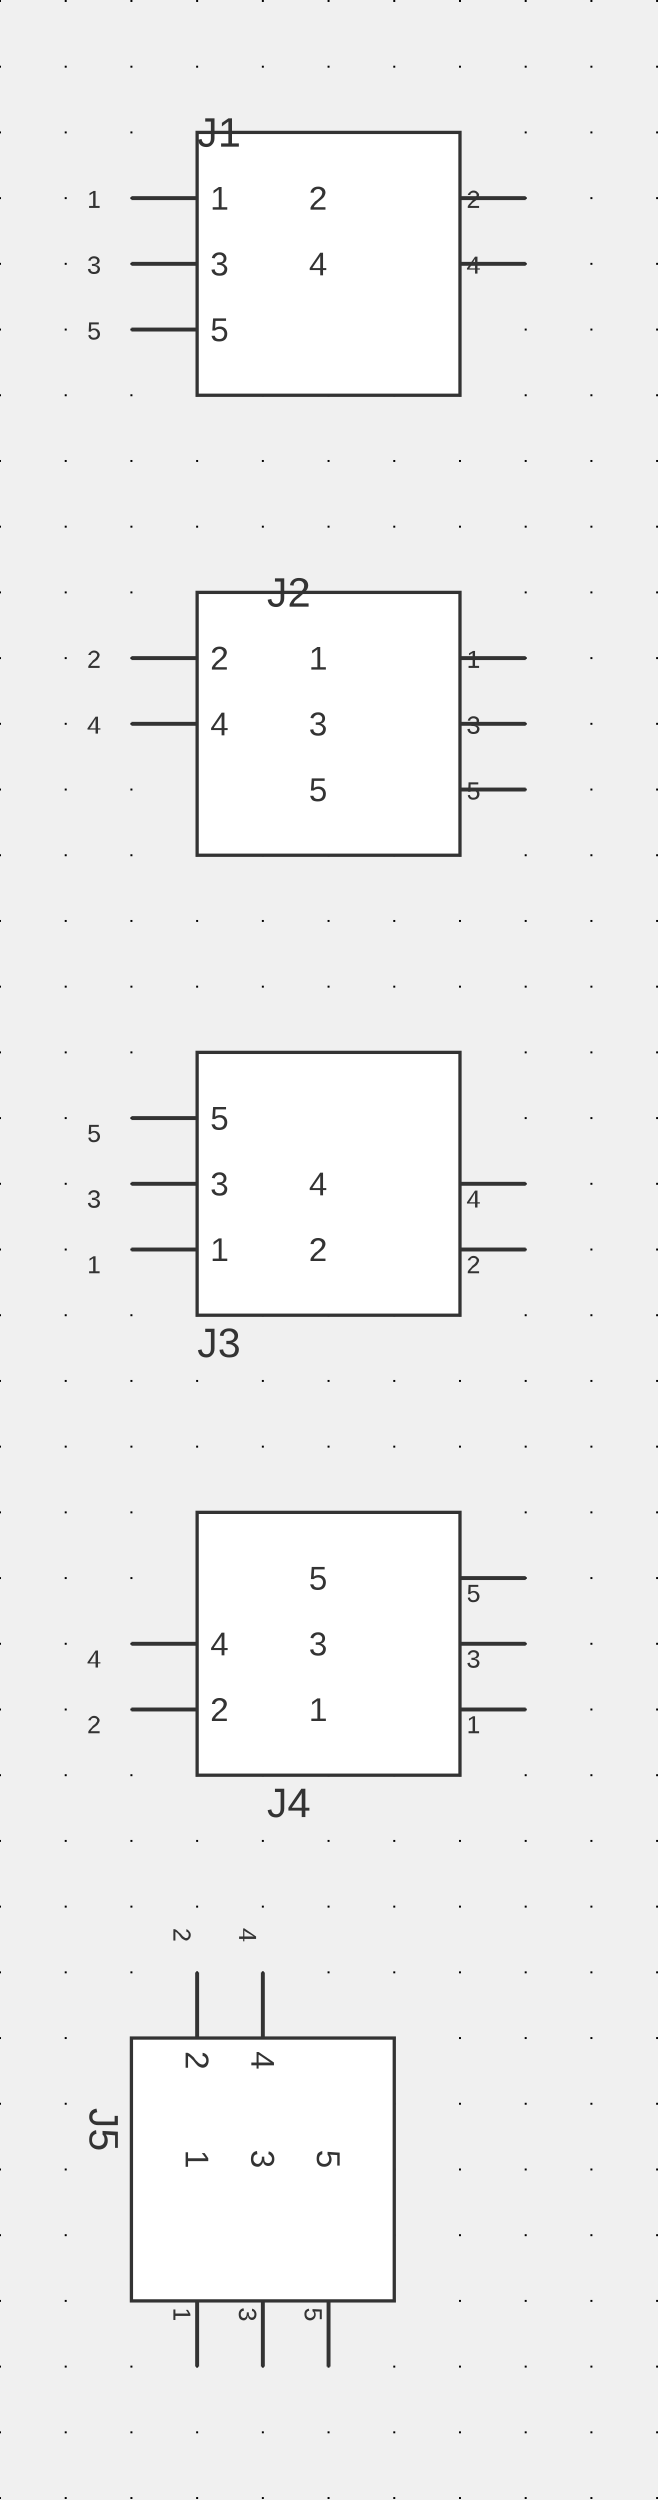
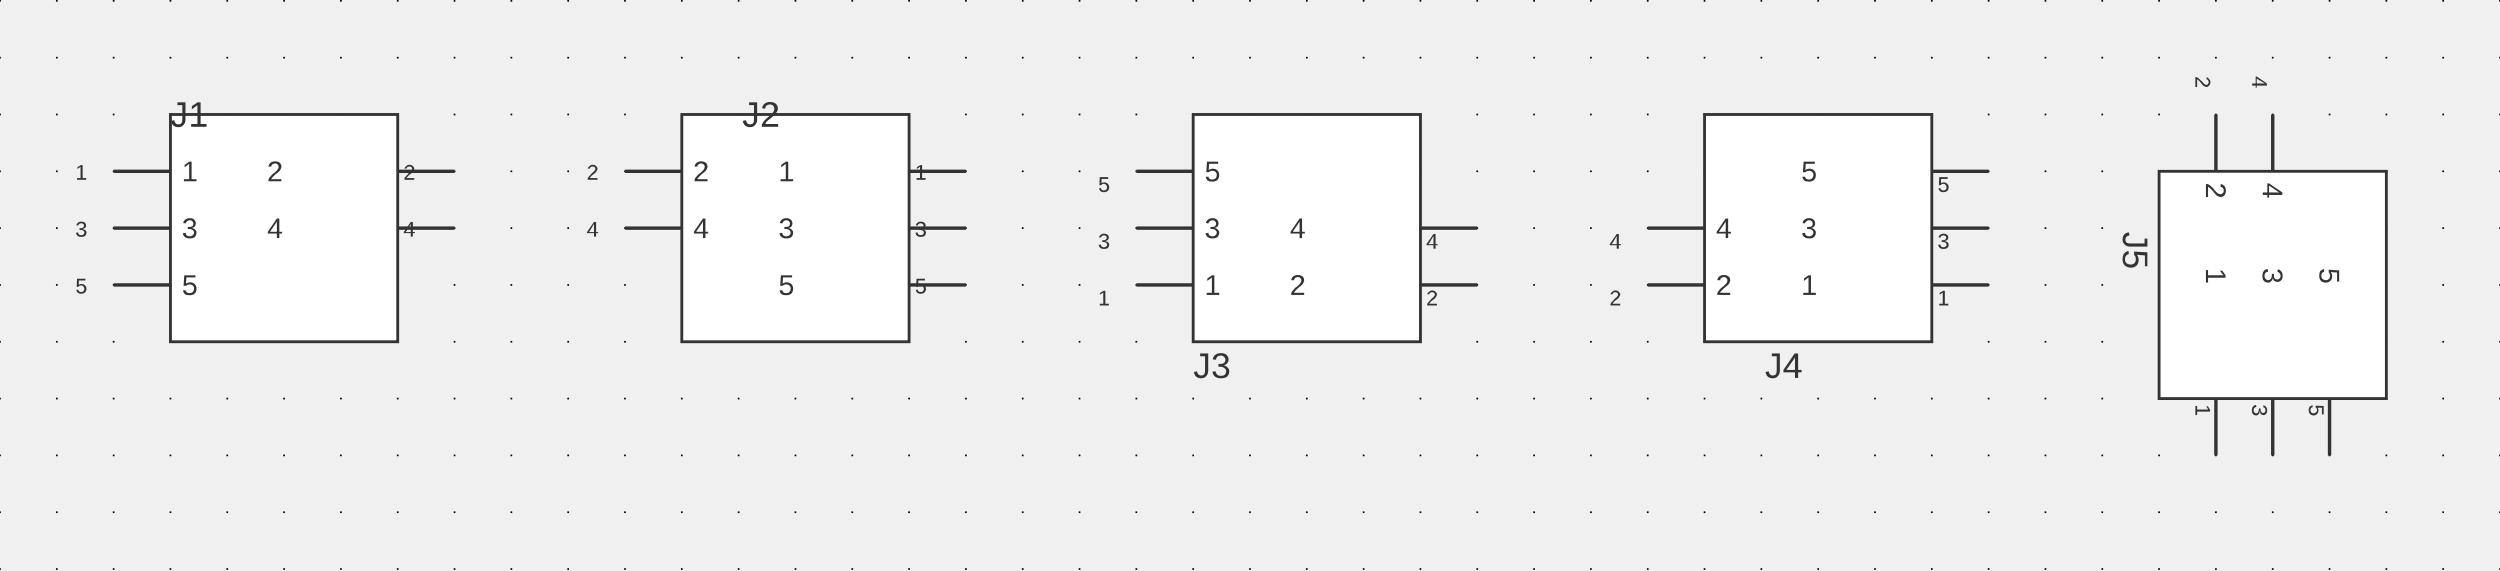
- <svg xmlns="http://www.w3.org/2000/svg" xmlns:ns1="http://svgjs.dev/svgjs" version="1.1" width="239.984" height="913.019" viewBox="-2.54 -2.578 25.4 96.634">
+ <svg xmlns="http://www.w3.org/2000/svg" xmlns:ns1="http://svgjs.dev/svgjs" version="1.1" width="1055.93" height="241.064" viewBox="-2.54 -2.578 111.76 25.514">
  <g id="sheet-0" class="sheet" transform="matrix(1,0,0,1,0,0)">
    <g class="sheet-elements" transform="matrix(1,0,0,1,0,0)">
      <g transform="matrix(1,0,0,1,0,0)" class="grid">
-         <path d="M -2.54 -2.578 L -2.54 94.056 M 0 -2.578 L 0 94.056 M 2.54 -2.578 L 2.54 94.056 M 5.08 -2.578 L 5.08 94.056 M 7.62 -2.578 L 7.62 94.056 M 10.16 -2.578 L 10.16 94.056 M 12.7 -2.578 L 12.7 94.056 M 15.24 -2.578 L 15.24 94.056 M 17.78 -2.578 L 17.78 94.056 M 20.32 -2.578 L 20.32 94.056 M 22.86 -2.578 L 22.86 94.056" stroke-dasharray="0.076,2.464" stroke-width="0.076" stroke="#000000" />
+         <path d="M -2.54 -2.578 L -2.54 22.936 M 0 -2.578 L 0 22.936 M 2.54 -2.578 L 2.54 22.936 M 5.08 -2.578 L 5.08 22.936 M 7.62 -2.578 L 7.62 22.936 M 10.16 -2.578 L 10.16 22.936 M 12.7 -2.578 L 12.7 22.936 M 15.24 -2.578 L 15.24 22.936 M 17.78 -2.578 L 17.78 22.936 M 20.32 -2.578 L 20.32 22.936 M 22.86 -2.578 L 22.86 22.936 M 25.4 -2.578 L 25.4 22.936 M 27.94 -2.578 L 27.94 22.936 M 30.48 -2.578 L 30.48 22.936 M 33.02 -2.578 L 33.02 22.936 M 35.56 -2.578 L 35.56 22.936 M 38.1 -2.578 L 38.1 22.936 M 40.64 -2.578 L 40.64 22.936 M 43.18 -2.578 L 43.18 22.936 M 45.72 -2.578 L 45.72 22.936 M 48.26 -2.578 L 48.26 22.936 M 50.8 -2.578 L 50.8 22.936 M 53.34 -2.578 L 53.34 22.936 M 55.88 -2.578 L 55.88 22.936 M 58.42 -2.578 L 58.42 22.936 M 60.96 -2.578 L 60.96 22.936 M 63.5 -2.578 L 63.5 22.936 M 66.04 -2.578 L 66.04 22.936 M 68.58 -2.578 L 68.58 22.936 M 71.12 -2.578 L 71.12 22.936 M 73.66 -2.578 L 73.66 22.936 M 76.2 -2.578 L 76.2 22.936 M 78.74 -2.578 L 78.74 22.936 M 81.28 -2.578 L 81.28 22.936 M 83.82 -2.578 L 83.82 22.936 M 86.36 -2.578 L 86.36 22.936 M 88.9 -2.578 L 88.9 22.936 M 91.44 -2.578 L 91.44 22.936 M 93.98 -2.578 L 93.98 22.936 M 96.52 -2.578 L 96.52 22.936 M 99.06 -2.578 L 99.06 22.936 M 101.6 -2.578 L 101.6 22.936 M 104.14 -2.578 L 104.14 22.936 M 106.68 -2.578 L 106.68 22.936 M 109.22 -2.578 L 109.22 22.936" stroke-dasharray="0.076,2.464" stroke-width="0.076" stroke="#000000" />
      </g>
      <g transform="matrix(1,0,0,1,10.16,7.62)">
        <g>
          <path d="M -5.08 -5.08 L 5.08 -5.08 L 5.08 5.08 L -5.08 5.08 Z" stroke-width="0.127" stroke="#333333" fill="#ffffff" />
          <path d="M -7.62 -2.54 L -5.08 -2.54" stroke-width="0.152" stroke="#333333" />
          <path d="M -7.62 0 L -5.08 0" stroke-width="0.152" stroke="#333333" />
          <path d="M -7.62 2.54 L -5.08 2.54" stroke-width="0.152" stroke="#333333" />
          <path d="M 7.62 -2.54 L 5.08 -2.54" stroke-width="0.152" stroke="#333333" />
          <path d="M 7.62 0 L 5.08 0" stroke-width="0.152" stroke="#333333" />
          <g transform="matrix(1,0,0,1,-4.572,-2.54)">
            <text fill="#333333" font-family="Arial" font-size="1.28" text-anchor="start" dominant-baseline="central" font-weight="regular" xml:space="preserve" transform="matrix(1,0,0,1,0,0)" ns1:data="{&quot;leading&quot;:&quot;1.3&quot;}">
              <tspan dy="0" x="0" ns1:data="{&quot;newLined&quot;:true}">1</tspan>
            </text>
          </g>
          <g transform="matrix(1,0,0,1,-5.334,-2.794)">
            <text fill="#333333" font-family="Arial" font-size="0.96" text-anchor="end" dominant-baseline="text-top" font-weight="regular" xml:space="preserve" transform="matrix(1,0,0,1,0,0)" ns1:data="{&quot;leading&quot;:&quot;1.3&quot;}">
              <tspan dy="0" x="0" ns1:data="{&quot;newLined&quot;:true}">1</tspan>
            </text>
          </g>
          <g transform="matrix(1,0,0,1,-4.572,0)">
            <text fill="#333333" font-family="Arial" font-size="1.28" text-anchor="start" dominant-baseline="central" font-weight="regular" xml:space="preserve" transform="matrix(1,0,0,1,0,0)" ns1:data="{&quot;leading&quot;:&quot;1.3&quot;}">
              <tspan dy="0" x="0" ns1:data="{&quot;newLined&quot;:true}">3</tspan>
            </text>
          </g>
          <g transform="matrix(1,0,0,1,-5.334,-0.254)">
            <text fill="#333333" font-family="Arial" font-size="0.96" text-anchor="end" dominant-baseline="text-top" font-weight="regular" xml:space="preserve" transform="matrix(1,0,0,1,0,0)" ns1:data="{&quot;leading&quot;:&quot;1.3&quot;}">
              <tspan dy="0" x="0" ns1:data="{&quot;newLined&quot;:true}">3</tspan>
            </text>
          </g>
          <g transform="matrix(1,0,0,1,-4.572,2.54)">
            <text fill="#333333" font-family="Arial" font-size="1.28" text-anchor="start" dominant-baseline="central" font-weight="regular" xml:space="preserve" transform="matrix(1,0,0,1,0,0)" ns1:data="{&quot;leading&quot;:&quot;1.3&quot;}">
              <tspan dy="0" x="0" ns1:data="{&quot;newLined&quot;:true}">5</tspan>
            </text>
          </g>
          <g transform="matrix(1,0,0,1,-5.334,2.286)">
            <text fill="#333333" font-family="Arial" font-size="0.96" text-anchor="end" dominant-baseline="text-top" font-weight="regular" xml:space="preserve" transform="matrix(1,0,0,1,0,0)" ns1:data="{&quot;leading&quot;:&quot;1.3&quot;}">
              <tspan dy="0" x="0" ns1:data="{&quot;newLined&quot;:true}">5</tspan>
            </text>
          </g>
          <g transform="matrix(1,0,0,1,4.572,-2.54)">
            <text fill="#333333" font-family="Arial" font-size="1.28" text-anchor="end" dominant-baseline="central" font-weight="regular" xml:space="preserve" transform="matrix(1,0,0,1,0,0)" ns1:data="{&quot;leading&quot;:&quot;1.3&quot;}">
              <tspan dy="0" x="0" ns1:data="{&quot;newLined&quot;:true}">2</tspan>
            </text>
          </g>
          <g transform="matrix(1,0,0,1,5.334,-2.794)">
            <text fill="#333333" font-family="Arial" font-size="0.96" text-anchor="start" dominant-baseline="text-top" font-weight="regular" xml:space="preserve" transform="matrix(1,0,0,1,0,0)" ns1:data="{&quot;leading&quot;:&quot;1.3&quot;}">
              <tspan dy="0" x="0" ns1:data="{&quot;newLined&quot;:true}">2</tspan>
            </text>
          </g>
          <g transform="matrix(1,0,0,1,4.572,0)">
            <text fill="#333333" font-family="Arial" font-size="1.28" text-anchor="end" dominant-baseline="central" font-weight="regular" xml:space="preserve" transform="matrix(1,0,0,1,0,0)" ns1:data="{&quot;leading&quot;:&quot;1.3&quot;}">
              <tspan dy="0" x="0" ns1:data="{&quot;newLined&quot;:true}">4</tspan>
            </text>
          </g>
          <g transform="matrix(1,0,0,1,5.334,-0.254)">
            <text fill="#333333" font-family="Arial" font-size="0.96" text-anchor="start" dominant-baseline="text-top" font-weight="regular" xml:space="preserve" transform="matrix(1,0,0,1,0,0)" ns1:data="{&quot;leading&quot;:&quot;1.3&quot;}">
              <tspan dy="0" x="0" ns1:data="{&quot;newLined&quot;:true}">4</tspan>
            </text>
          </g>
          <g transform="matrix(1,0,0,1,-5.08,-5.588)">
            <text fill="#333333" font-family="Arial" font-size="1.6" text-anchor="start" dominant-baseline="text-top" font-weight="regular" xml:space="preserve" transform="matrix(1,0,0,1,0,0)" ns1:data="{&quot;leading&quot;:&quot;1.3&quot;}">
              <tspan dy="0" x="0" ns1:data="{&quot;newLined&quot;:true}">J1</tspan>
            </text>
          </g>
        </g>
      </g>
-       <g transform="matrix(1,0,0,1,10.16,25.4)">
+       <g transform="matrix(1,0,0,1,33.02,7.62)">
        <g>
          <path d="M 5.08 -5.08 L -5.08 -5.08 L -5.08 5.08 L 5.08 5.08 Z" stroke-width="0.127" stroke="#333333" fill="#ffffff" />
          <path d="M 7.62 -2.54 L 5.08 -2.54" stroke-width="0.152" stroke="#333333" />
          <path d="M 7.62 0 L 5.08 0" stroke-width="0.152" stroke="#333333" />
          <path d="M 7.62 2.54 L 5.08 2.54" stroke-width="0.152" stroke="#333333" />
          <path d="M -7.62 -2.54 L -5.08 -2.54" stroke-width="0.152" stroke="#333333" />
          <path d="M -7.62 0 L -5.08 0" stroke-width="0.152" stroke="#333333" />
          <g transform="matrix(1,0,0,1,4.572,-2.54)">
            <text fill="#333333" font-family="Arial" font-size="1.28" text-anchor="end" dominant-baseline="central" font-weight="regular" xml:space="preserve" transform="matrix(1,0,0,1,0,0)" ns1:data="{&quot;leading&quot;:&quot;1.3&quot;}">
              <tspan dy="0" x="0" ns1:data="{&quot;newLined&quot;:true}">1</tspan>
            </text>
          </g>
          <g transform="matrix(1,0,0,1,5.334,-2.794)">
            <text fill="#333333" font-family="Arial" font-size="0.96" text-anchor="start" dominant-baseline="text-top" font-weight="regular" xml:space="preserve" transform="matrix(1,0,0,1,0,0)" ns1:data="{&quot;leading&quot;:&quot;1.3&quot;}">
              <tspan dy="0" x="0" ns1:data="{&quot;newLined&quot;:true}">1</tspan>
            </text>
          </g>
          <g transform="matrix(1,0,0,1,4.572,0)">
            <text fill="#333333" font-family="Arial" font-size="1.28" text-anchor="end" dominant-baseline="central" font-weight="regular" xml:space="preserve" transform="matrix(1,0,0,1,0,0)" ns1:data="{&quot;leading&quot;:&quot;1.3&quot;}">
              <tspan dy="0" x="0" ns1:data="{&quot;newLined&quot;:true}">3</tspan>
            </text>
          </g>
          <g transform="matrix(1,0,0,1,5.334,-0.254)">
            <text fill="#333333" font-family="Arial" font-size="0.96" text-anchor="start" dominant-baseline="text-top" font-weight="regular" xml:space="preserve" transform="matrix(1,0,0,1,0,0)" ns1:data="{&quot;leading&quot;:&quot;1.3&quot;}">
              <tspan dy="0" x="0" ns1:data="{&quot;newLined&quot;:true}">3</tspan>
            </text>
          </g>
          <g transform="matrix(1,0,0,1,4.572,2.54)">
            <text fill="#333333" font-family="Arial" font-size="1.28" text-anchor="end" dominant-baseline="central" font-weight="regular" xml:space="preserve" transform="matrix(1,0,0,1,0,0)" ns1:data="{&quot;leading&quot;:&quot;1.3&quot;}">
              <tspan dy="0" x="0" ns1:data="{&quot;newLined&quot;:true}">5</tspan>
            </text>
          </g>
          <g transform="matrix(1,0,0,1,5.334,2.286)">
            <text fill="#333333" font-family="Arial" font-size="0.96" text-anchor="start" dominant-baseline="text-top" font-weight="regular" xml:space="preserve" transform="matrix(1,0,0,1,0,0)" ns1:data="{&quot;leading&quot;:&quot;1.3&quot;}">
              <tspan dy="0" x="0" ns1:data="{&quot;newLined&quot;:true}">5</tspan>
            </text>
          </g>
          <g transform="matrix(1,0,0,1,-4.572,-2.54)">
            <text fill="#333333" font-family="Arial" font-size="1.28" text-anchor="start" dominant-baseline="central" font-weight="regular" xml:space="preserve" transform="matrix(1,0,0,1,0,0)" ns1:data="{&quot;leading&quot;:&quot;1.3&quot;}">
              <tspan dy="0" x="0" ns1:data="{&quot;newLined&quot;:true}">2</tspan>
            </text>
          </g>
          <g transform="matrix(1,0,0,1,-5.334,-2.794)">
            <text fill="#333333" font-family="Arial" font-size="0.96" text-anchor="end" dominant-baseline="text-top" font-weight="regular" xml:space="preserve" transform="matrix(1,0,0,1,0,0)" ns1:data="{&quot;leading&quot;:&quot;1.3&quot;}">
              <tspan dy="0" x="0" ns1:data="{&quot;newLined&quot;:true}">2</tspan>
            </text>
          </g>
          <g transform="matrix(1,0,0,1,-4.572,0)">
            <text fill="#333333" font-family="Arial" font-size="1.28" text-anchor="start" dominant-baseline="central" font-weight="regular" xml:space="preserve" transform="matrix(1,0,0,1,0,0)" ns1:data="{&quot;leading&quot;:&quot;1.3&quot;}">
              <tspan dy="0" x="0" ns1:data="{&quot;newLined&quot;:true}">4</tspan>
            </text>
          </g>
          <g transform="matrix(1,0,0,1,-5.334,-0.254)">
            <text fill="#333333" font-family="Arial" font-size="0.96" text-anchor="end" dominant-baseline="text-top" font-weight="regular" xml:space="preserve" transform="matrix(1,0,0,1,0,0)" ns1:data="{&quot;leading&quot;:&quot;1.3&quot;}">
              <tspan dy="0" x="0" ns1:data="{&quot;newLined&quot;:true}">4</tspan>
            </text>
          </g>
          <g transform="matrix(1,0,0,1,5.08,-5.588)">
            <text fill="#333333" font-family="Arial" font-size="1.6" text-anchor="end" dominant-baseline="text-top" font-weight="regular" xml:space="preserve" transform="matrix(1,0,0,1,0,0)" ns1:data="{&quot;leading&quot;:&quot;1.3&quot;}">
              <tspan dy="0" x="0" ns1:data="{&quot;newLined&quot;:true}">J2</tspan>
            </text>
          </g>
        </g>
      </g>
-       <g transform="matrix(1,0,0,1,10.16,43.18)">
+       <g transform="matrix(1,0,0,1,55.88,7.62)">
        <g>
          <path d="M -5.08 5.08 L 5.08 5.08 L 5.08 -5.08 L -5.08 -5.08 Z" stroke-width="0.127" stroke="#333333" fill="#ffffff" />
          <path d="M -7.62 2.54 L -5.08 2.54" stroke-width="0.152" stroke="#333333" />
          <path d="M -7.62 0 L -5.08 0" stroke-width="0.152" stroke="#333333" />
          <path d="M -7.62 -2.54 L -5.08 -2.54" stroke-width="0.152" stroke="#333333" />
          <path d="M 7.62 2.54 L 5.08 2.54" stroke-width="0.152" stroke="#333333" />
          <path d="M 7.62 0 L 5.08 0" stroke-width="0.152" stroke="#333333" />
          <g transform="matrix(1,0,0,1,-4.572,2.54)">
            <text fill="#333333" font-family="Arial" font-size="1.28" text-anchor="start" dominant-baseline="central" font-weight="regular" xml:space="preserve" transform="matrix(1,0,0,1,0,0)" ns1:data="{&quot;leading&quot;:&quot;1.3&quot;}">
              <tspan dy="0" x="0" ns1:data="{&quot;newLined&quot;:true}">1</tspan>
            </text>
          </g>
          <g transform="matrix(1,0,0,1,-5.334,2.794)">
            <text fill="#333333" font-family="Arial" font-size="0.96" text-anchor="end" dominant-baseline="hanging" font-weight="regular" xml:space="preserve" transform="matrix(1,0,0,1,0,0)" ns1:data="{&quot;leading&quot;:&quot;1.3&quot;}">
              <tspan dy="0" x="0" ns1:data="{&quot;newLined&quot;:true}">1</tspan>
            </text>
          </g>
          <g transform="matrix(1,0,0,1,-4.572,0)">
            <text fill="#333333" font-family="Arial" font-size="1.28" text-anchor="start" dominant-baseline="central" font-weight="regular" xml:space="preserve" transform="matrix(1,0,0,1,0,0)" ns1:data="{&quot;leading&quot;:&quot;1.3&quot;}">
              <tspan dy="0" x="0" ns1:data="{&quot;newLined&quot;:true}">3</tspan>
            </text>
          </g>
          <g transform="matrix(1,0,0,1,-5.334,0.254)">
            <text fill="#333333" font-family="Arial" font-size="0.96" text-anchor="end" dominant-baseline="hanging" font-weight="regular" xml:space="preserve" transform="matrix(1,0,0,1,0,0)" ns1:data="{&quot;leading&quot;:&quot;1.3&quot;}">
              <tspan dy="0" x="0" ns1:data="{&quot;newLined&quot;:true}">3</tspan>
            </text>
          </g>
          <g transform="matrix(1,0,0,1,-4.572,-2.54)">
            <text fill="#333333" font-family="Arial" font-size="1.28" text-anchor="start" dominant-baseline="central" font-weight="regular" xml:space="preserve" transform="matrix(1,0,0,1,0,0)" ns1:data="{&quot;leading&quot;:&quot;1.3&quot;}">
              <tspan dy="0" x="0" ns1:data="{&quot;newLined&quot;:true}">5</tspan>
            </text>
          </g>
          <g transform="matrix(1,0,0,1,-5.334,-2.286)">
            <text fill="#333333" font-family="Arial" font-size="0.96" text-anchor="end" dominant-baseline="hanging" font-weight="regular" xml:space="preserve" transform="matrix(1,0,0,1,0,0)" ns1:data="{&quot;leading&quot;:&quot;1.3&quot;}">
              <tspan dy="0" x="0" ns1:data="{&quot;newLined&quot;:true}">5</tspan>
            </text>
          </g>
          <g transform="matrix(1,0,0,1,4.572,2.54)">
            <text fill="#333333" font-family="Arial" font-size="1.28" text-anchor="end" dominant-baseline="central" font-weight="regular" xml:space="preserve" transform="matrix(1,0,0,1,0,0)" ns1:data="{&quot;leading&quot;:&quot;1.3&quot;}">
              <tspan dy="0" x="0" ns1:data="{&quot;newLined&quot;:true}">2</tspan>
            </text>
          </g>
          <g transform="matrix(1,0,0,1,5.334,2.794)">
            <text fill="#333333" font-family="Arial" font-size="0.96" text-anchor="start" dominant-baseline="hanging" font-weight="regular" xml:space="preserve" transform="matrix(1,0,0,1,0,0)" ns1:data="{&quot;leading&quot;:&quot;1.3&quot;}">
              <tspan dy="0" x="0" ns1:data="{&quot;newLined&quot;:true}">2</tspan>
            </text>
          </g>
          <g transform="matrix(1,0,0,1,4.572,0)">
            <text fill="#333333" font-family="Arial" font-size="1.28" text-anchor="end" dominant-baseline="central" font-weight="regular" xml:space="preserve" transform="matrix(1,0,0,1,0,0)" ns1:data="{&quot;leading&quot;:&quot;1.3&quot;}">
              <tspan dy="0" x="0" ns1:data="{&quot;newLined&quot;:true}">4</tspan>
            </text>
          </g>
          <g transform="matrix(1,0,0,1,5.334,0.254)">
            <text fill="#333333" font-family="Arial" font-size="0.96" text-anchor="start" dominant-baseline="hanging" font-weight="regular" xml:space="preserve" transform="matrix(1,0,0,1,0,0)" ns1:data="{&quot;leading&quot;:&quot;1.3&quot;}">
              <tspan dy="0" x="0" ns1:data="{&quot;newLined&quot;:true}">4</tspan>
            </text>
          </g>
          <g transform="matrix(1,0,0,1,-5.08,5.588)">
            <text fill="#333333" font-family="Arial" font-size="1.6" text-anchor="start" dominant-baseline="hanging" font-weight="regular" xml:space="preserve" transform="matrix(1,0,0,1,0,0)" ns1:data="{&quot;leading&quot;:&quot;1.3&quot;}">
              <tspan dy="0" x="0" ns1:data="{&quot;newLined&quot;:true}">J3</tspan>
            </text>
          </g>
        </g>
      </g>
-       <g transform="matrix(1,0,0,1,10.16,60.96)">
+       <g transform="matrix(1,0,0,1,78.74,7.62)">
        <g>
          <path d="M 5.08 5.08 L -5.08 5.08 L -5.08 -5.08 L 5.08 -5.08 Z" stroke-width="0.127" stroke="#333333" fill="#ffffff" />
          <path d="M 7.62 2.54 L 5.08 2.54" stroke-width="0.152" stroke="#333333" />
          <path d="M 7.62 0 L 5.08 0" stroke-width="0.152" stroke="#333333" />
          <path d="M 7.62 -2.54 L 5.08 -2.54" stroke-width="0.152" stroke="#333333" />
          <path d="M -7.62 2.54 L -5.08 2.54" stroke-width="0.152" stroke="#333333" />
          <path d="M -7.62 0 L -5.08 0" stroke-width="0.152" stroke="#333333" />
          <g transform="matrix(1,0,0,1,4.572,2.54)">
            <text fill="#333333" font-family="Arial" font-size="1.28" text-anchor="end" dominant-baseline="central" font-weight="regular" xml:space="preserve" transform="matrix(1,0,0,1,0,0)" ns1:data="{&quot;leading&quot;:&quot;1.3&quot;}">
              <tspan dy="0" x="0" ns1:data="{&quot;newLined&quot;:true}">1</tspan>
            </text>
          </g>
          <g transform="matrix(1,0,0,1,5.334,2.794)">
            <text fill="#333333" font-family="Arial" font-size="0.96" text-anchor="start" dominant-baseline="hanging" font-weight="regular" xml:space="preserve" transform="matrix(1,0,0,1,0,0)" ns1:data="{&quot;leading&quot;:&quot;1.3&quot;}">
              <tspan dy="0" x="0" ns1:data="{&quot;newLined&quot;:true}">1</tspan>
            </text>
          </g>
          <g transform="matrix(1,0,0,1,4.572,0)">
            <text fill="#333333" font-family="Arial" font-size="1.28" text-anchor="end" dominant-baseline="central" font-weight="regular" xml:space="preserve" transform="matrix(1,0,0,1,0,0)" ns1:data="{&quot;leading&quot;:&quot;1.3&quot;}">
              <tspan dy="0" x="0" ns1:data="{&quot;newLined&quot;:true}">3</tspan>
            </text>
          </g>
          <g transform="matrix(1,0,0,1,5.334,0.254)">
            <text fill="#333333" font-family="Arial" font-size="0.96" text-anchor="start" dominant-baseline="hanging" font-weight="regular" xml:space="preserve" transform="matrix(1,0,0,1,0,0)" ns1:data="{&quot;leading&quot;:&quot;1.3&quot;}">
              <tspan dy="0" x="0" ns1:data="{&quot;newLined&quot;:true}">3</tspan>
            </text>
          </g>
          <g transform="matrix(1,0,0,1,4.572,-2.54)">
            <text fill="#333333" font-family="Arial" font-size="1.28" text-anchor="end" dominant-baseline="central" font-weight="regular" xml:space="preserve" transform="matrix(1,0,0,1,0,0)" ns1:data="{&quot;leading&quot;:&quot;1.3&quot;}">
              <tspan dy="0" x="0" ns1:data="{&quot;newLined&quot;:true}">5</tspan>
            </text>
          </g>
          <g transform="matrix(1,0,0,1,5.334,-2.286)">
            <text fill="#333333" font-family="Arial" font-size="0.96" text-anchor="start" dominant-baseline="hanging" font-weight="regular" xml:space="preserve" transform="matrix(1,0,0,1,0,0)" ns1:data="{&quot;leading&quot;:&quot;1.3&quot;}">
              <tspan dy="0" x="0" ns1:data="{&quot;newLined&quot;:true}">5</tspan>
            </text>
          </g>
          <g transform="matrix(1,0,0,1,-4.572,2.54)">
            <text fill="#333333" font-family="Arial" font-size="1.28" text-anchor="start" dominant-baseline="central" font-weight="regular" xml:space="preserve" transform="matrix(1,0,0,1,0,0)" ns1:data="{&quot;leading&quot;:&quot;1.3&quot;}">
              <tspan dy="0" x="0" ns1:data="{&quot;newLined&quot;:true}">2</tspan>
            </text>
          </g>
          <g transform="matrix(1,0,0,1,-5.334,2.794)">
            <text fill="#333333" font-family="Arial" font-size="0.96" text-anchor="end" dominant-baseline="hanging" font-weight="regular" xml:space="preserve" transform="matrix(1,0,0,1,0,0)" ns1:data="{&quot;leading&quot;:&quot;1.3&quot;}">
              <tspan dy="0" x="0" ns1:data="{&quot;newLined&quot;:true}">2</tspan>
            </text>
          </g>
          <g transform="matrix(1,0,0,1,-4.572,0)">
            <text fill="#333333" font-family="Arial" font-size="1.28" text-anchor="start" dominant-baseline="central" font-weight="regular" xml:space="preserve" transform="matrix(1,0,0,1,0,0)" ns1:data="{&quot;leading&quot;:&quot;1.3&quot;}">
              <tspan dy="0" x="0" ns1:data="{&quot;newLined&quot;:true}">4</tspan>
            </text>
          </g>
          <g transform="matrix(1,0,0,1,-5.334,0.254)">
            <text fill="#333333" font-family="Arial" font-size="0.96" text-anchor="end" dominant-baseline="hanging" font-weight="regular" xml:space="preserve" transform="matrix(1,0,0,1,0,0)" ns1:data="{&quot;leading&quot;:&quot;1.3&quot;}">
              <tspan dy="0" x="0" ns1:data="{&quot;newLined&quot;:true}">4</tspan>
            </text>
          </g>
          <g transform="matrix(1,0,0,1,5.08,5.588)">
            <text fill="#333333" font-family="Arial" font-size="1.6" text-anchor="end" dominant-baseline="hanging" font-weight="regular" xml:space="preserve" transform="matrix(1,0,0,1,0,0)" ns1:data="{&quot;leading&quot;:&quot;1.3&quot;}">
              <tspan dy="0" x="0" ns1:data="{&quot;newLined&quot;:true}">J4</tspan>
            </text>
          </g>
        </g>
      </g>
-       <g transform="matrix(1,0,0,1,7.62,81.28)">
+       <g transform="matrix(1,0,0,1,99.06,10.16)">
        <g>
          <path d="M -5.08 5.08 L -5.08 -5.08 L 5.08 -5.08 L 5.08 5.08 Z" stroke-width="0.127" stroke="#333333" fill="#ffffff" />
          <path d="M -2.54 7.62 L -2.54 5.08" stroke-width="0.152" stroke="#333333" />
          <path d="M 0 7.62 L 0 5.08" stroke-width="0.152" stroke="#333333" />
          <path d="M 2.54 7.62 L 2.54 5.08" stroke-width="0.152" stroke="#333333" />
          <path d="M -2.54 -7.62 L -2.54 -5.08" stroke-width="0.152" stroke="#333333" />
          <path d="M 0 -7.62 L 0 -5.08" stroke-width="0.152" stroke="#333333" />
          <g transform="matrix(0,1,-1,0,-2.54,4.572)">
            <text fill="#333333" font-family="Arial" font-size="1.28" text-anchor="end" dominant-baseline="central" font-weight="regular" xml:space="preserve" transform="matrix(1,0,0,1,0,0)" ns1:data="{&quot;leading&quot;:&quot;1.3&quot;}">
              <tspan dy="0" x="0" ns1:data="{&quot;newLined&quot;:true}">1</tspan>
            </text>
          </g>
          <g transform="matrix(0,1,-1,0,-2.794,5.334)">
            <text fill="#333333" font-family="Arial" font-size="0.96" text-anchor="start" dominant-baseline="hanging" font-weight="regular" xml:space="preserve" transform="matrix(1,0,0,1,0,0)" ns1:data="{&quot;leading&quot;:&quot;1.3&quot;}">
              <tspan dy="0" x="0" ns1:data="{&quot;newLined&quot;:true}">1</tspan>
            </text>
          </g>
          <g transform="matrix(0,1,-1,0,0,4.572)">
            <text fill="#333333" font-family="Arial" font-size="1.28" text-anchor="end" dominant-baseline="central" font-weight="regular" xml:space="preserve" transform="matrix(1,0,0,1,0,0)" ns1:data="{&quot;leading&quot;:&quot;1.3&quot;}">
              <tspan dy="0" x="0" ns1:data="{&quot;newLined&quot;:true}">3</tspan>
            </text>
          </g>
          <g transform="matrix(0,1,-1,0,-0.254,5.334)">
            <text fill="#333333" font-family="Arial" font-size="0.96" text-anchor="start" dominant-baseline="hanging" font-weight="regular" xml:space="preserve" transform="matrix(1,0,0,1,0,0)" ns1:data="{&quot;leading&quot;:&quot;1.3&quot;}">
              <tspan dy="0" x="0" ns1:data="{&quot;newLined&quot;:true}">3</tspan>
            </text>
          </g>
          <g transform="matrix(0,1,-1,0,2.54,4.572)">
            <text fill="#333333" font-family="Arial" font-size="1.28" text-anchor="end" dominant-baseline="central" font-weight="regular" xml:space="preserve" transform="matrix(1,0,0,1,0,0)" ns1:data="{&quot;leading&quot;:&quot;1.3&quot;}">
              <tspan dy="0" x="0" ns1:data="{&quot;newLined&quot;:true}">5</tspan>
            </text>
          </g>
          <g transform="matrix(0,1,-1,0,2.286,5.334)">
            <text fill="#333333" font-family="Arial" font-size="0.96" text-anchor="start" dominant-baseline="hanging" font-weight="regular" xml:space="preserve" transform="matrix(1,0,0,1,0,0)" ns1:data="{&quot;leading&quot;:&quot;1.3&quot;}">
              <tspan dy="0" x="0" ns1:data="{&quot;newLined&quot;:true}">5</tspan>
            </text>
          </g>
          <g transform="matrix(0,1,-1,0,-2.54,-4.572)">
            <text fill="#333333" font-family="Arial" font-size="1.28" text-anchor="start" dominant-baseline="central" font-weight="regular" xml:space="preserve" transform="matrix(1,0,0,1,0,0)" ns1:data="{&quot;leading&quot;:&quot;1.3&quot;}">
              <tspan dy="0" x="0" ns1:data="{&quot;newLined&quot;:true}">2</tspan>
            </text>
          </g>
          <g transform="matrix(0,1,-1,0,-2.794,-5.334)">
            <text fill="#333333" font-family="Arial" font-size="0.96" text-anchor="end" dominant-baseline="hanging" font-weight="regular" xml:space="preserve" transform="matrix(1,0,0,1,0,0)" ns1:data="{&quot;leading&quot;:&quot;1.3&quot;}">
              <tspan dy="0" x="0" ns1:data="{&quot;newLined&quot;:true}">2</tspan>
            </text>
          </g>
          <g transform="matrix(0,1,-1,0,0,-4.572)">
            <text fill="#333333" font-family="Arial" font-size="1.28" text-anchor="start" dominant-baseline="central" font-weight="regular" xml:space="preserve" transform="matrix(1,0,0,1,0,0)" ns1:data="{&quot;leading&quot;:&quot;1.3&quot;}">
              <tspan dy="0" x="0" ns1:data="{&quot;newLined&quot;:true}">4</tspan>
            </text>
          </g>
          <g transform="matrix(0,1,-1,0,-0.254,-5.334)">
            <text fill="#333333" font-family="Arial" font-size="0.96" text-anchor="end" dominant-baseline="hanging" font-weight="regular" xml:space="preserve" transform="matrix(1,0,0,1,0,0)" ns1:data="{&quot;leading&quot;:&quot;1.3&quot;}">
              <tspan dy="0" x="0" ns1:data="{&quot;newLined&quot;:true}">4</tspan>
            </text>
          </g>
          <g transform="matrix(0,1,-1,0,-5.588,5.08)">
            <text fill="#333333" font-family="Arial" font-size="1.6" text-anchor="end" dominant-baseline="hanging" font-weight="regular" xml:space="preserve" transform="matrix(1,0,0,1,0,0)" ns1:data="{&quot;leading&quot;:&quot;1.3&quot;}">
              <tspan dy="0" x="0" ns1:data="{&quot;newLined&quot;:true}">J5</tspan>
            </text>
          </g>
        </g>
      </g>
      <g />
      <g />
    </g>
  </g>
</svg>
